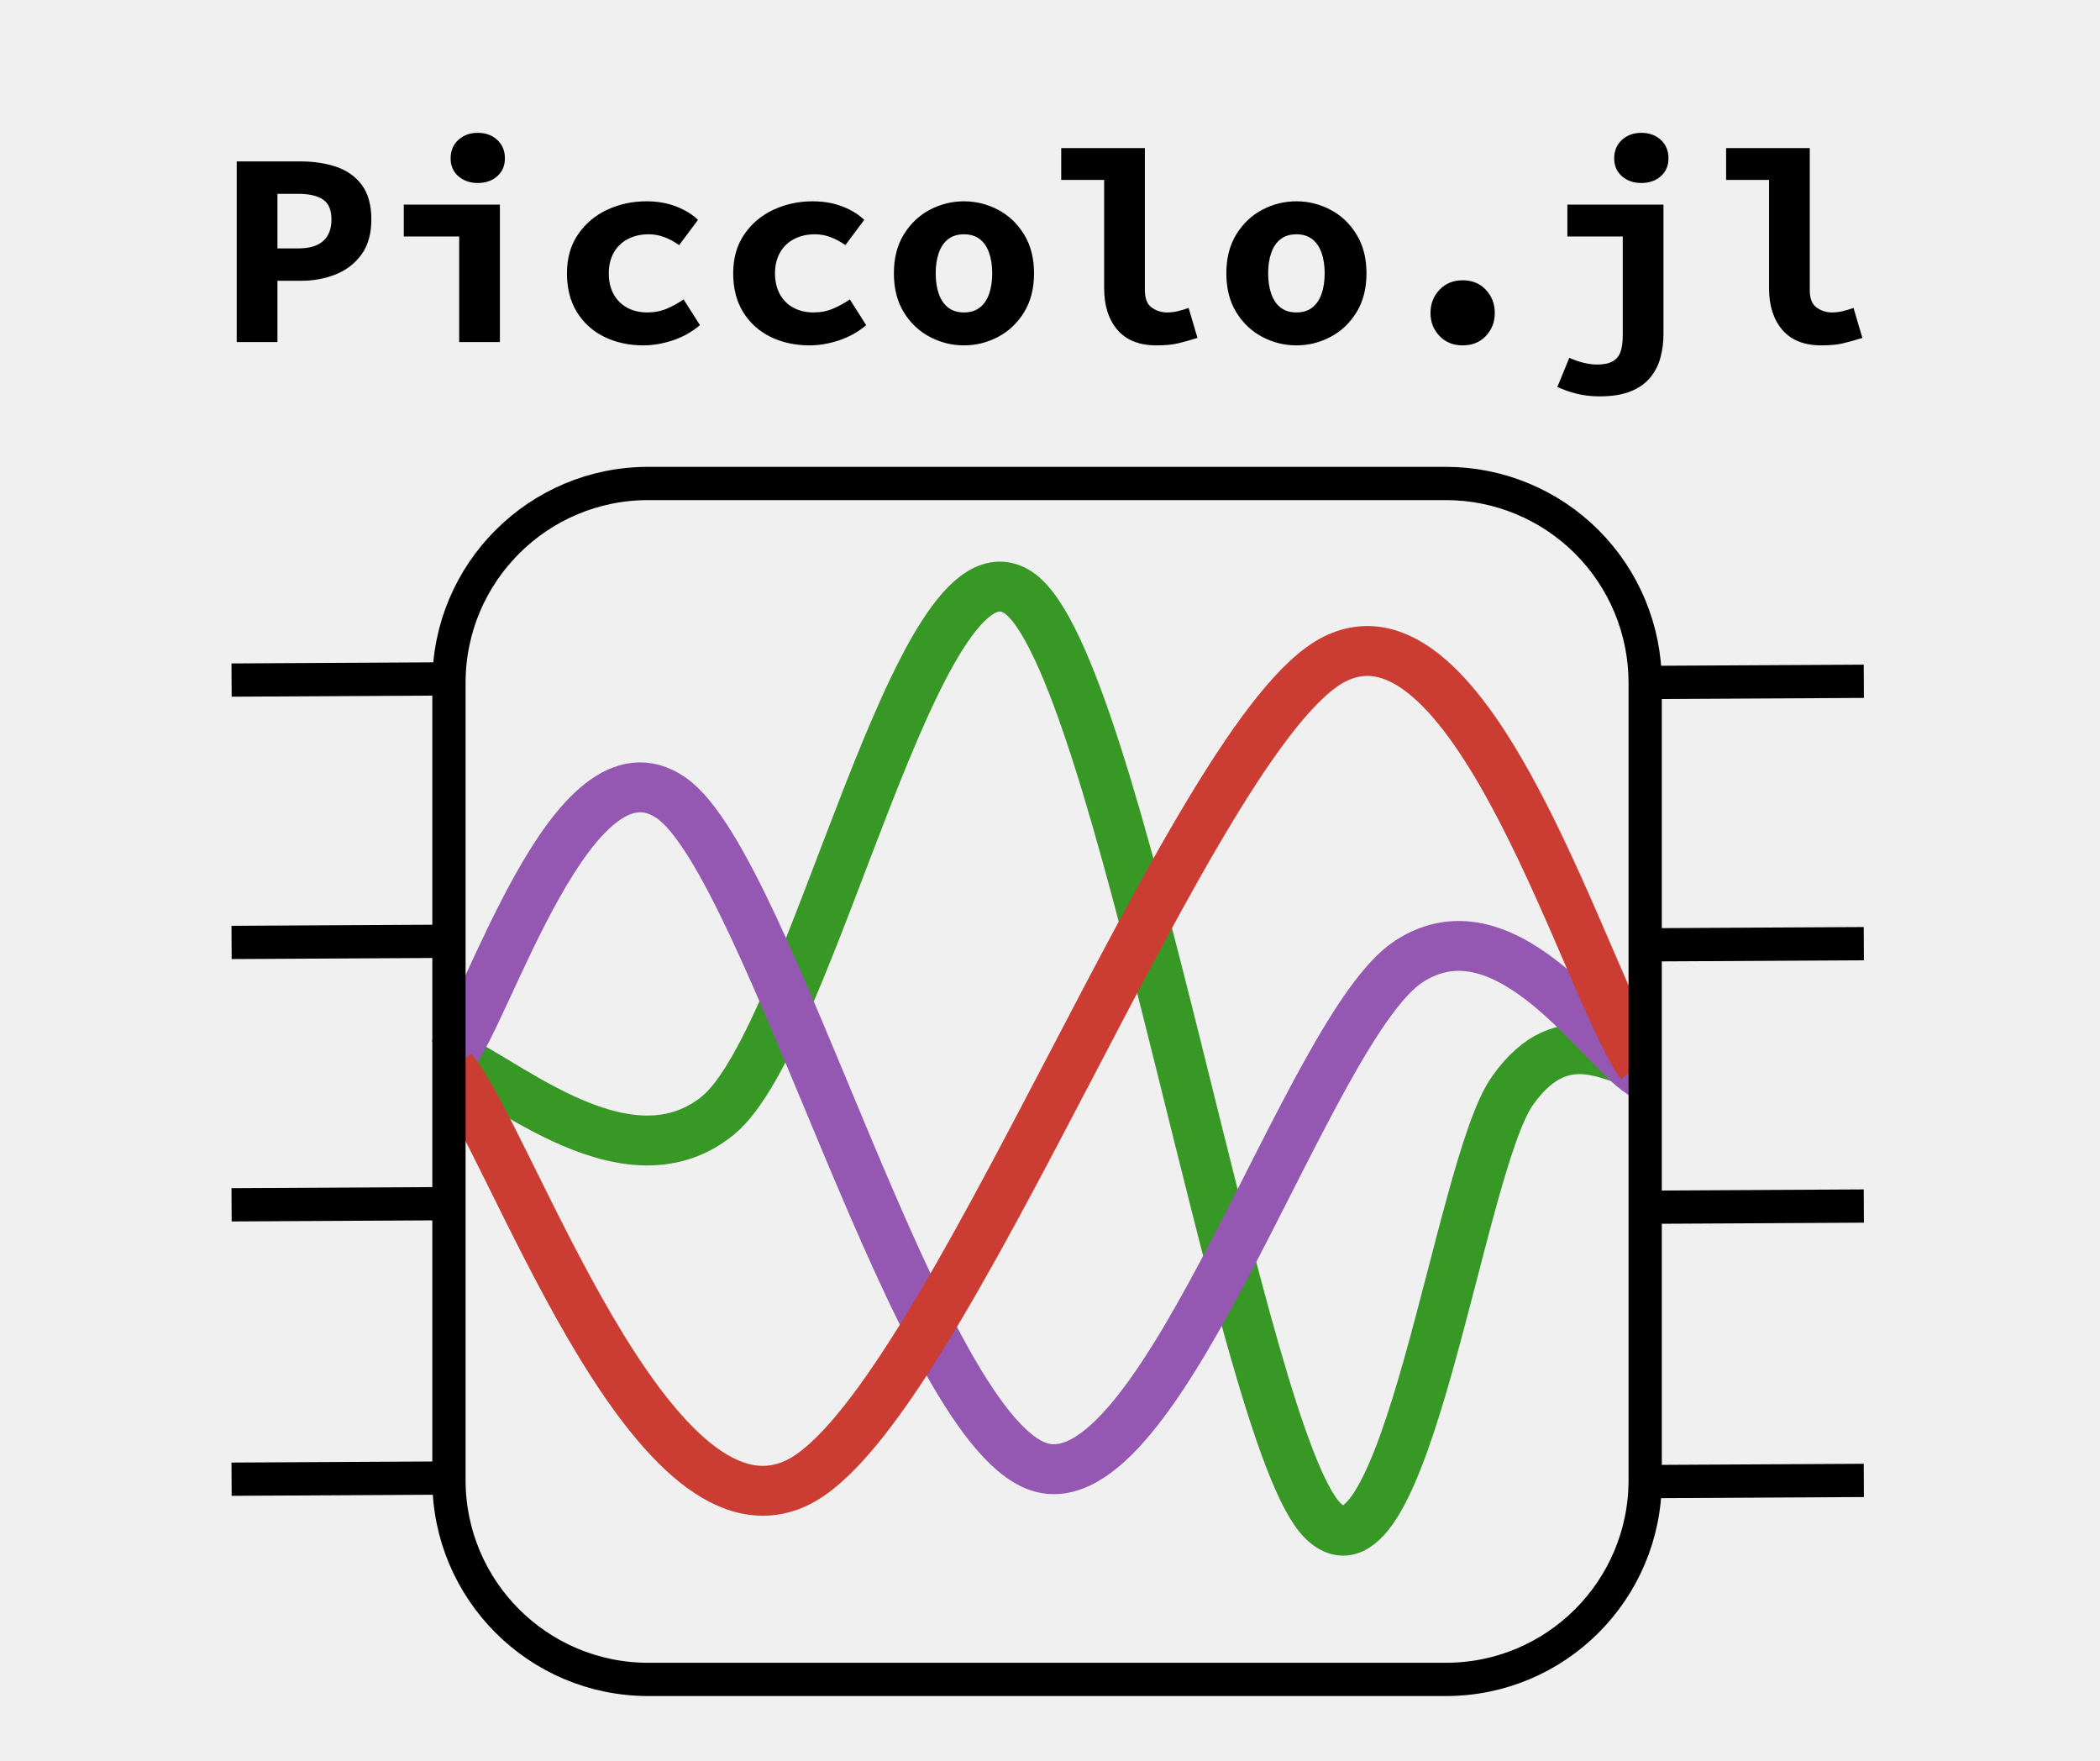
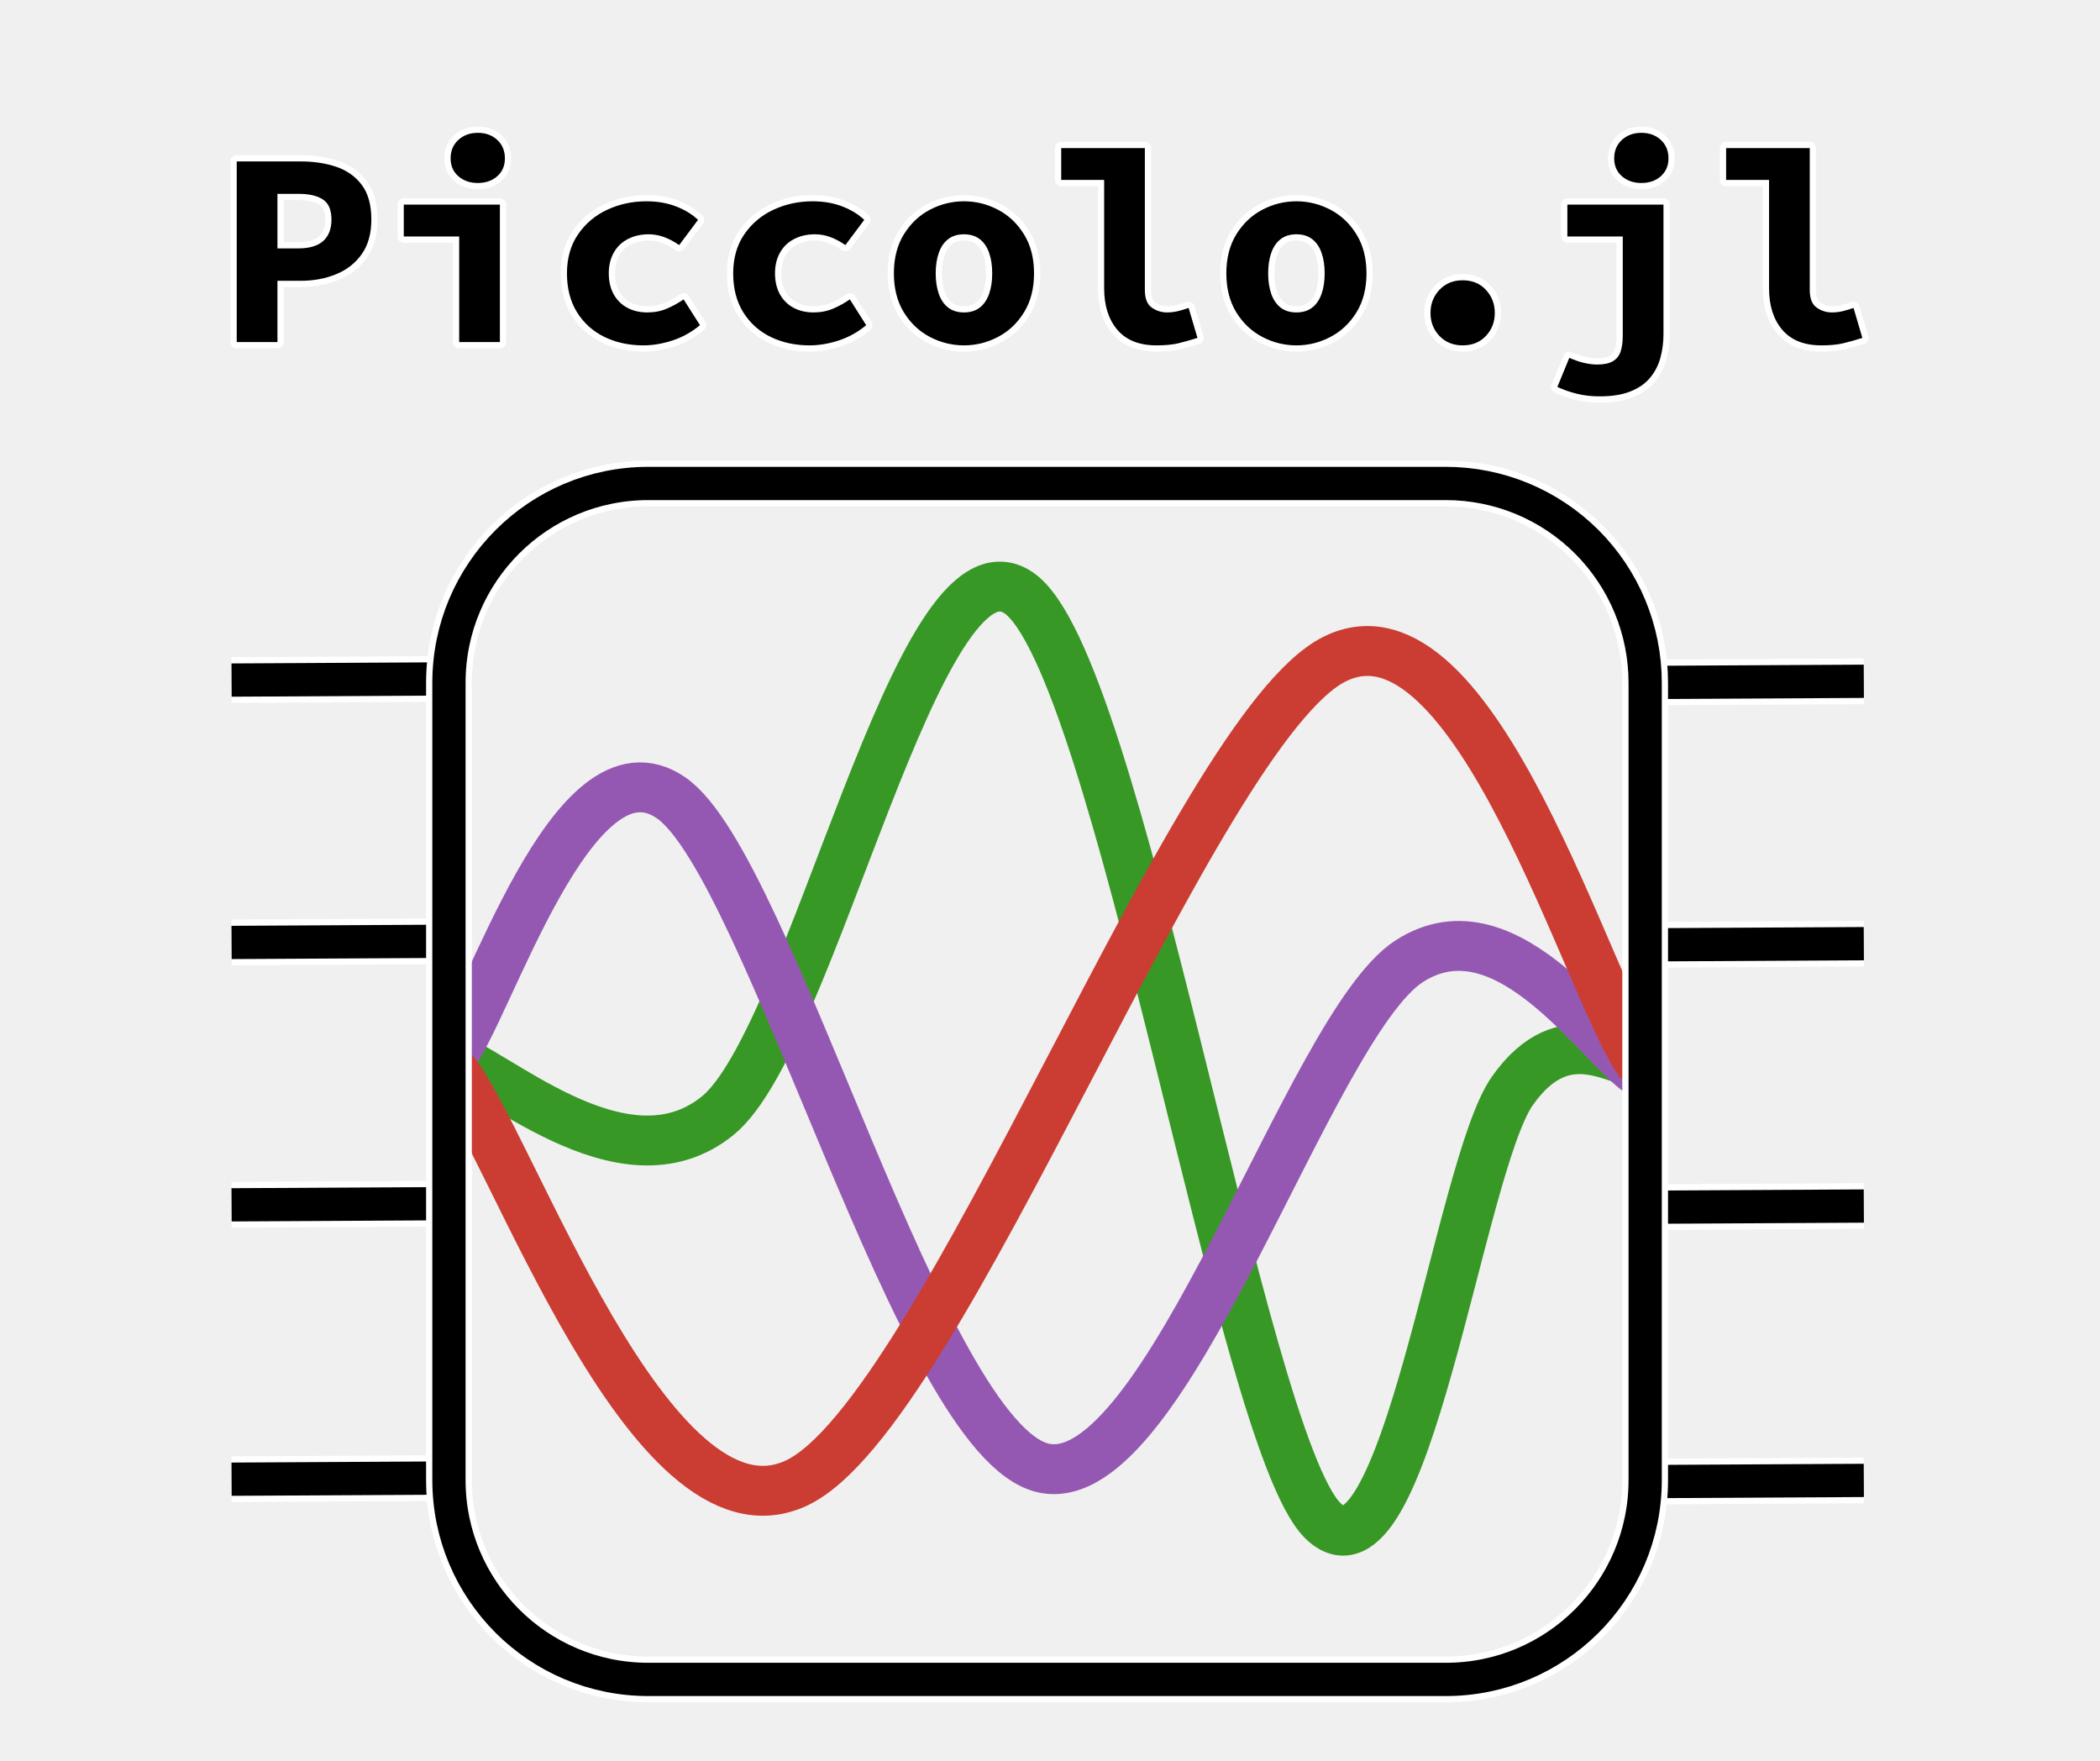
<svg xmlns="http://www.w3.org/2000/svg" version="1.1" viewBox="0.0 0.0 505.262 423.606" fill="none" stroke="none" stroke-linecap="square" stroke-miterlimit="10">
  <clipPath id="p.0">
    <path d="m0 0l505.262 0l0 423.606l-505.262 0l0 -423.606z" clip-rule="nonzero" />
  </clipPath>
  <g clip-path="url(#p.0)">
    <path fill="#000000" fill-opacity="0.0" d="m0 0l505.262 0l0 423.606l-505.262 0z" fill-rule="evenodd" />
    <path fill="#000000" fill-opacity="0.0" d="m55.717 163.591l52.315 -0.283" fill-rule="evenodd" />
+     <path stroke="#ffffff" stroke-width="11.0" stroke-linejoin="round" stroke-linecap="butt" d="m55.717 163.591l52.315 -0.283" fill-rule="evenodd" />
    <path stroke="#000000" stroke-width="8.0" stroke-linejoin="round" stroke-linecap="butt" d="m55.717 163.591l52.315 -0.283" fill-rule="evenodd" />
    <path fill="#000000" fill-opacity="0.0" d="m55.717 289.822l52.315 -0.283" fill-rule="evenodd" />
+     <path stroke="#ffffff" stroke-width="11.0" stroke-linejoin="round" stroke-linecap="butt" d="m55.717 289.822l52.315 -0.283" fill-rule="evenodd" />
    <path stroke="#000000" stroke-width="8.0" stroke-linejoin="round" stroke-linecap="butt" d="m55.717 289.822l52.315 -0.283" fill-rule="evenodd" />
    <path fill="#000000" fill-opacity="0.0" d="m55.717 355.822l52.315 -0.283" fill-rule="evenodd" />
+     <path stroke="#ffffff" stroke-width="11.0" stroke-linejoin="round" stroke-linecap="butt" d="m55.717 355.822l52.315 -0.283" fill-rule="evenodd" />
    <path stroke="#000000" stroke-width="8.0" stroke-linejoin="round" stroke-linecap="butt" d="m55.717 355.822l52.315 -0.283" fill-rule="evenodd" />
    <path fill="#000000" fill-opacity="0.0" d="m28.979 9.283l445.89 0l0 100.189l-445.89 0z" fill-rule="evenodd" />
-     <path fill="#000000" d="m56.955 82.283l0 -43.453l15.391 0q4.734 0 8.562 1.297q3.844 1.297 6.141 4.359q2.297 3.062 2.297 8.328q0 5.078 -2.328 8.344q-2.328 3.266 -6.203 4.828q-3.859 1.562 -8.469 1.562l-5.594 0l0 14.734l-9.797 0zm9.797 -22.531l5.0 0q4.062 0 6.031 -1.797q1.969 -1.797 1.969 -5.141q0 -3.453 -2.031 -4.812q-2.031 -1.375 -5.969 -1.375l-5.0 0l0 13.125zm43.728 22.531l0 -25.391l-13.328 0l0 -7.672l23.125 0l0 33.062l-9.797 0zm4.469 -38.266q-2.797 0 -4.672 -1.625q-1.859 -1.641 -1.859 -4.297q0 -2.734 1.859 -4.438q1.875 -1.703 4.672 -1.703q2.859 0 4.688 1.703q1.844 1.703 1.844 4.438q0 2.656 -1.844 4.297q-1.828 1.625 -4.688 1.625zm39.853 39.062q-5.203 0 -9.375 -2.031q-4.156 -2.031 -6.594 -5.922q-2.422 -3.906 -2.422 -9.375q0 -5.469 2.656 -9.359q2.672 -3.906 7.031 -5.938q4.375 -2.031 9.438 -2.031q3.938 0 7.125 1.234q3.203 1.234 5.281 3.234l-4.531 6.062q-1.938 -1.328 -3.703 -1.953q-1.766 -0.641 -3.641 -0.641q-2.797 0 -5.0 1.141q-2.188 1.125 -3.391 3.266q-1.203 2.125 -1.203 4.984q0 2.859 1.156 5.0q1.172 2.125 3.266 3.266q2.109 1.141 4.844 1.141q2.594 0 4.766 -0.938q2.172 -0.938 3.969 -2.203l3.938 6.203q-2.938 2.469 -6.578 3.672q-3.625 1.188 -7.031 1.188zm39.994 0q-5.203 0 -9.375 -2.031q-4.156 -2.031 -6.594 -5.922q-2.422 -3.906 -2.422 -9.375q0 -5.469 2.656 -9.359q2.672 -3.906 7.031 -5.938q4.375 -2.031 9.438 -2.031q3.938 0 7.125 1.234q3.203 1.234 5.281 3.234l-4.531 6.062q-1.938 -1.328 -3.703 -1.953q-1.766 -0.641 -3.641 -0.641q-2.797 0 -5.0 1.141q-2.188 1.125 -3.391 3.266q-1.203 2.125 -1.203 4.984q0 2.859 1.156 5.0q1.172 2.125 3.266 3.266q2.109 1.141 4.844 1.141q2.594 0 4.766 -0.938q2.172 -0.938 3.969 -2.203l3.938 6.203q-2.938 2.469 -6.578 3.672q-3.625 1.188 -7.031 1.188zm37.134 0q-4.328 0 -8.203 -2.031q-3.859 -2.031 -6.266 -5.922q-2.391 -3.906 -2.391 -9.375q0 -5.469 2.391 -9.359q2.406 -3.906 6.266 -5.938q3.875 -2.031 8.203 -2.031q4.328 0 8.188 2.031q3.875 2.031 6.266 5.938q2.406 3.891 2.406 9.359q0 5.469 -2.406 9.375q-2.391 3.891 -6.266 5.922q-3.859 2.031 -8.188 2.031zm0 -7.922q2.266 0 3.766 -1.141q1.5 -1.141 2.266 -3.266q0.766 -2.141 0.766 -5.0q0 -2.859 -0.766 -4.984q-0.766 -2.141 -2.266 -3.266q-1.5 -1.141 -3.766 -1.141q-2.266 0 -3.766 1.141q-1.5 1.125 -2.266 3.266q-0.766 2.125 -0.766 4.984q0 2.859 0.766 5.0q0.766 2.125 2.266 3.266q1.5 1.141 3.766 1.141zm46.322 7.922q-6.203 0 -9.406 -3.734q-3.188 -3.734 -3.188 -10.0l0 -26.062l-10.328 0l0 -7.656l20.125 0l0 34.125q0 3.062 1.656 4.234q1.672 1.172 3.672 1.172q1.203 0 2.438 -0.266q1.234 -0.281 2.766 -0.812l2.125 7.203q-2.531 0.797 -4.625 1.297q-2.094 0.5 -5.234 0.5zm33.666 0q-4.328 0 -8.203 -2.031q-3.859 -2.031 -6.266 -5.922q-2.391 -3.906 -2.391 -9.375q0 -5.469 2.391 -9.359q2.406 -3.906 6.266 -5.938q3.875 -2.031 8.203 -2.031q4.328 0 8.188 2.031q3.875 2.031 6.266 5.938q2.406 3.891 2.406 9.359q0 5.469 -2.406 9.375q-2.391 3.891 -6.266 5.922q-3.859 2.031 -8.188 2.031zm0 -7.922q2.266 0 3.766 -1.141q1.5 -1.141 2.266 -3.266q0.766 -2.141 0.766 -5.0q0 -2.859 -0.766 -4.984q-0.766 -2.141 -2.266 -3.266q-1.5 -1.141 -3.766 -1.141q-2.266 0 -3.766 1.141q-1.5 1.125 -2.266 3.266q-0.766 2.125 -0.766 4.984q0 2.859 0.766 5.0q0.766 2.125 2.266 3.266q1.5 1.141 3.766 1.141zm39.994 7.922q-3.406 0 -5.578 -2.266q-2.156 -2.266 -2.156 -5.531q0 -3.266 2.156 -5.562q2.172 -2.297 5.578 -2.297q3.469 0 5.594 2.297q2.141 2.297 2.141 5.562q0 3.266 -2.141 5.531q-2.125 2.266 -5.594 2.266zm32.994 12.266q-3.062 0 -5.562 -0.641q-2.5 -0.625 -4.641 -1.625l2.875 -7.0q2.0 0.875 3.625 1.234q1.641 0.375 3.094 0.375q2.406 0 3.734 -0.781q1.344 -0.766 1.875 -2.297q0.531 -1.531 0.531 -3.922l0 -23.797l-13.328 0l0 -7.672l23.125 0l0 31.062q0 3.062 -0.734 5.766q-0.734 2.703 -2.469 4.797q-1.734 2.109 -4.703 3.297q-2.953 1.203 -7.422 1.203zm10.0 -51.328q-2.797 0 -4.672 -1.625q-1.859 -1.641 -1.859 -4.297q0 -2.734 1.859 -4.438q1.875 -1.703 4.672 -1.703q2.859 0 4.688 1.703q1.844 1.703 1.844 4.438q0 2.656 -1.844 4.297q-1.828 1.625 -4.688 1.625zm43.322 39.062q-6.203 0 -9.406 -3.734q-3.188 -3.734 -3.188 -10.0l0 -26.062l-10.328 0l0 -7.656l20.125 0l0 34.125q0 3.062 1.656 4.234q1.672 1.172 3.672 1.172q1.203 0 2.438 -0.266q1.234 -0.281 2.766 -0.812l2.125 7.203q-2.531 0.797 -4.625 1.297q-2.094 0.5 -5.234 0.5z" fill-rule="nonzero" />
+     <path fill="#000000" stroke="#ffffff" stroke-width="3" stroke-linejoin="round" paint-order="stroke" d="m56.955 82.283l0 -43.453l15.391 0q4.734 0 8.562 1.297q3.844 1.297 6.141 4.359q2.297 3.062 2.297 8.328q0 5.078 -2.328 8.344q-2.328 3.266 -6.203 4.828q-3.859 1.562 -8.469 1.562l-5.594 0l0 14.734l-9.797 0zm9.797 -22.531l5.0 0q4.062 0 6.031 -1.797q1.969 -1.797 1.969 -5.141q0 -3.453 -2.031 -4.812q-2.031 -1.375 -5.969 -1.375l-5.0 0l0 13.125zm43.728 22.531l0 -25.391l-13.328 0l0 -7.672l23.125 0l0 33.062l-9.797 0zm4.469 -38.266q-2.797 0 -4.672 -1.625q-1.859 -1.641 -1.859 -4.297q0 -2.734 1.859 -4.438q1.875 -1.703 4.672 -1.703q2.859 0 4.688 1.703q1.844 1.703 1.844 4.438q0 2.656 -1.844 4.297q-1.828 1.625 -4.688 1.625zm39.853 39.062q-5.203 0 -9.375 -2.031q-4.156 -2.031 -6.594 -5.922q-2.422 -3.906 -2.422 -9.375q0 -5.469 2.656 -9.359q2.672 -3.906 7.031 -5.938q4.375 -2.031 9.438 -2.031q3.938 0 7.125 1.234q3.203 1.234 5.281 3.234l-4.531 6.062q-1.938 -1.328 -3.703 -1.953q-1.766 -0.641 -3.641 -0.641q-2.797 0 -5.0 1.141q-2.188 1.125 -3.391 3.266q-1.203 2.125 -1.203 4.984q0 2.859 1.156 5.0q1.172 2.125 3.266 3.266q2.109 1.141 4.844 1.141q2.594 0 4.766 -0.938q2.172 -0.938 3.969 -2.203l3.938 6.203q-2.938 2.469 -6.578 3.672q-3.625 1.188 -7.031 1.188zm39.994 0q-5.203 0 -9.375 -2.031q-4.156 -2.031 -6.594 -5.922q-2.422 -3.906 -2.422 -9.375q0 -5.469 2.656 -9.359q2.672 -3.906 7.031 -5.938q4.375 -2.031 9.438 -2.031q3.938 0 7.125 1.234q3.203 1.234 5.281 3.234l-4.531 6.062q-1.938 -1.328 -3.703 -1.953q-1.766 -0.641 -3.641 -0.641q-2.797 0 -5.0 1.141q-2.188 1.125 -3.391 3.266q-1.203 2.125 -1.203 4.984q0 2.859 1.156 5.0q1.172 2.125 3.266 3.266q2.109 1.141 4.844 1.141q2.594 0 4.766 -0.938q2.172 -0.938 3.969 -2.203l3.938 6.203q-2.938 2.469 -6.578 3.672q-3.625 1.188 -7.031 1.188zm37.134 0q-4.328 0 -8.203 -2.031q-3.859 -2.031 -6.266 -5.922q-2.391 -3.906 -2.391 -9.375q0 -5.469 2.391 -9.359q2.406 -3.906 6.266 -5.938q3.875 -2.031 8.203 -2.031q4.328 0 8.188 2.031q3.875 2.031 6.266 5.938q2.406 3.891 2.406 9.359q0 5.469 -2.406 9.375q-2.391 3.891 -6.266 5.922q-3.859 2.031 -8.188 2.031zm0 -7.922q2.266 0 3.766 -1.141q1.5 -1.141 2.266 -3.266q0.766 -2.141 0.766 -5.0q0 -2.859 -0.766 -4.984q-0.766 -2.141 -2.266 -3.266q-1.5 -1.141 -3.766 -1.141q-2.266 0 -3.766 1.141q-1.5 1.125 -2.266 3.266q-0.766 2.125 -0.766 4.984q0 2.859 0.766 5.0q0.766 2.125 2.266 3.266q1.5 1.141 3.766 1.141zm46.322 7.922q-6.203 0 -9.406 -3.734q-3.188 -3.734 -3.188 -10.0l0 -26.062l-10.328 0l0 -7.656l20.125 0l0 34.125q0 3.062 1.656 4.234q1.672 1.172 3.672 1.172q1.203 0 2.438 -0.266q1.234 -0.281 2.766 -0.812l2.125 7.203q-2.531 0.797 -4.625 1.297q-2.094 0.5 -5.234 0.5zm33.666 0q-4.328 0 -8.203 -2.031q-3.859 -2.031 -6.266 -5.922q-2.391 -3.906 -2.391 -9.375q0 -5.469 2.391 -9.359q2.406 -3.906 6.266 -5.938q3.875 -2.031 8.203 -2.031q4.328 0 8.188 2.031q3.875 2.031 6.266 5.938q2.406 3.891 2.406 9.359q0 5.469 -2.406 9.375q-2.391 3.891 -6.266 5.922q-3.859 2.031 -8.188 2.031zm0 -7.922q2.266 0 3.766 -1.141q1.5 -1.141 2.266 -3.266q0.766 -2.141 0.766 -5.0q0 -2.859 -0.766 -4.984q-0.766 -2.141 -2.266 -3.266q-1.5 -1.141 -3.766 -1.141q-2.266 0 -3.766 1.141q-1.5 1.125 -2.266 3.266q-0.766 2.125 -0.766 4.984q0 2.859 0.766 5.0q0.766 2.125 2.266 3.266q1.5 1.141 3.766 1.141zm39.994 7.922q-3.406 0 -5.578 -2.266q-2.156 -2.266 -2.156 -5.531q0 -3.266 2.156 -5.562q2.172 -2.297 5.578 -2.297q3.469 0 5.594 2.297q2.141 2.297 2.141 5.562q0 3.266 -2.141 5.531q-2.125 2.266 -5.594 2.266zm32.994 12.266q-3.062 0 -5.562 -0.641q-2.5 -0.625 -4.641 -1.625l2.875 -7.0q2.0 0.875 3.625 1.234q1.641 0.375 3.094 0.375q2.406 0 3.734 -0.781q1.344 -0.766 1.875 -2.297q0.531 -1.531 0.531 -3.922l0 -23.797l-13.328 0l0 -7.672l23.125 0l0 31.062q0 3.062 -0.734 5.766q-0.734 2.703 -2.469 4.797q-1.734 2.109 -4.703 3.297q-2.953 1.203 -7.422 1.203zm10.0 -51.328q-2.797 0 -4.672 -1.625q-1.859 -1.641 -1.859 -4.297q0 -2.734 1.859 -4.438q1.875 -1.703 4.672 -1.703q2.859 0 4.688 1.703q1.844 1.703 1.844 4.438q0 2.656 -1.844 4.297q-1.828 1.625 -4.688 1.625zm43.322 39.062q-6.203 0 -9.406 -3.734q-3.188 -3.734 -3.188 -10.0l0 -26.062l-10.328 0l0 -7.656l20.125 0l0 34.125q0 3.062 1.656 4.234q1.672 1.172 3.672 1.172q1.203 0 2.438 -0.266q1.234 -0.281 2.766 -0.812l2.125 7.203q-2.531 0.797 -4.625 1.297q-2.094 0.5 -5.234 0.5z" fill-rule="nonzero" />
    <path fill="#000000" fill-opacity="0.0" d="m55.717 226.706l52.315 -0.283" fill-rule="evenodd" />
+     <path stroke="#ffffff" stroke-width="11.0" stroke-linejoin="round" stroke-linecap="butt" d="m55.717 226.706l52.315 -0.283" fill-rule="evenodd" />
    <path stroke="#000000" stroke-width="8.0" stroke-linejoin="round" stroke-linecap="butt" d="m55.717 226.706l52.315 -0.283" fill-rule="evenodd" />
    <path fill="#000000" fill-opacity="0.0" d="m107.039 253.871c10.933 2.425 42.597 33.1 65.596 14.549c22.999 -18.551 48.141 -142.067 72.396 -125.856c24.255 16.212 53.336 203.14 73.136 223.126c19.801 19.986 32.826 -84.843 45.667 -103.21c12.84 -18.367 26.146 -5.829 31.375 -6.995" fill-rule="evenodd" />
    <path stroke="#389826" stroke-width="12.0" stroke-linejoin="round" stroke-linecap="butt" d="m107.039 253.871c10.933 2.425 42.597 33.1 65.596 14.549c22.999 -18.551 48.141 -142.067 72.396 -125.856c24.255 16.212 53.336 203.14 73.136 223.126c19.801 19.986 32.826 -84.843 45.667 -103.21c12.84 -18.367 26.146 -5.829 31.375 -6.995" fill-rule="evenodd" />
    <path fill="#000000" fill-opacity="0.0" d="m108.407 254.313c8.849 -10.395 29.317 -78.844 53.092 -62.373c23.775 16.471 59.983 154.64 89.559 161.199c29.577 6.559 63.785 -106.107 87.9 -121.845c24.115 -15.738 47.325 22.848 56.79 27.417" fill-rule="evenodd" />
    <path stroke="#9558b2" stroke-width="12.0" stroke-linejoin="round" stroke-linecap="butt" d="m108.407 254.313c8.849 -10.395 29.317 -78.844 53.092 -62.373c23.775 16.471 59.983 154.64 89.559 161.199c29.577 6.559 63.785 -106.107 87.9 -121.845c24.115 -15.738 47.325 22.848 56.79 27.417" fill-rule="evenodd" />
    <path fill="#000000" fill-opacity="0.0" d="m396.123 164.167l52.315 -0.283" fill-rule="evenodd" />
+     <path stroke="#ffffff" stroke-width="11.0" stroke-linejoin="round" stroke-linecap="butt" d="m396.123 164.167l52.315 -0.283" fill-rule="evenodd" />
    <path stroke="#000000" stroke-width="8.0" stroke-linejoin="round" stroke-linecap="butt" d="m396.123 164.167l52.315 -0.283" fill-rule="evenodd" />
    <path fill="#000000" fill-opacity="0.0" d="m108.78 257.283c13.798 16.583 47.397 115.955 82.79 99.496c35.393 -16.459 95.694 -181.45 129.57 -198.252c33.876 -16.802 61.404 81.201 73.685 97.441" fill-rule="evenodd" />
    <path stroke="#cb3c33" stroke-width="12.0" stroke-linejoin="round" stroke-linecap="butt" d="m108.78 257.283c13.798 16.583 47.397 115.955 82.79 99.496c35.393 -16.459 95.694 -181.45 129.57 -198.252c33.876 -16.802 61.404 81.201 73.685 97.441" fill-rule="evenodd" />
    <path fill="#000000" fill-opacity="0.0" d="m396.123 290.398l52.315 -0.283" fill-rule="evenodd" />
+     <path stroke="#ffffff" stroke-width="11.0" stroke-linejoin="round" stroke-linecap="butt" d="m396.123 290.398l52.315 -0.283" fill-rule="evenodd" />
    <path stroke="#000000" stroke-width="8.0" stroke-linejoin="round" stroke-linecap="butt" d="m396.123 290.398l52.315 -0.283" fill-rule="evenodd" />
    <path fill="#000000" fill-opacity="0.0" d="m396.123 356.398l52.315 -0.283" fill-rule="evenodd" />
+     <path stroke="#ffffff" stroke-width="11.0" stroke-linejoin="round" stroke-linecap="butt" d="m396.123 356.398l52.315 -0.283" fill-rule="evenodd" />
    <path stroke="#000000" stroke-width="8.0" stroke-linejoin="round" stroke-linecap="butt" d="m396.123 356.398l52.315 -0.283" fill-rule="evenodd" />
    <path fill="#000000" fill-opacity="0.0" d="m396.123 227.282l52.315 -0.283" fill-rule="evenodd" />
+     <path stroke="#ffffff" stroke-width="11.0" stroke-linejoin="round" stroke-linecap="butt" d="m396.123 227.282l52.315 -0.283" fill-rule="evenodd" />
    <path stroke="#000000" stroke-width="8.0" stroke-linejoin="round" stroke-linecap="butt" d="m396.123 227.282l52.315 -0.283" fill-rule="evenodd" />
    <path fill="#000000" fill-opacity="0.0" d="m108.018 164.248l0 0c0 -26.481 21.467 -47.948 47.948 -47.948l191.914 0l0 0c12.717 0 24.913 5.052 33.905 14.044c8.992 8.992 14.044 21.188 14.044 33.905l0 191.788c0 26.481 -21.467 47.948 -47.948 47.948l-191.914 0c-26.481 0 -47.948 -21.467 -47.948 -47.948z" fill-rule="evenodd" />
+     <path stroke="#ffffff" stroke-width="11.0" stroke-linejoin="round" stroke-linecap="butt" d="m108.018 164.248l0 0c0 -26.481 21.467 -47.948 47.948 -47.948l191.914 0l0 0c12.717 0 24.913 5.052 33.905 14.044c8.992 8.992 14.044 21.188 14.044 33.905l0 191.788c0 26.481 -21.467 47.948 -47.948 47.948l-191.914 0c-26.481 0 -47.948 -21.467 -47.948 -47.948z" fill-rule="evenodd" />
    <path stroke="#000000" stroke-width="8.0" stroke-linejoin="round" stroke-linecap="butt" d="m108.018 164.248l0 0c0 -26.481 21.467 -47.948 47.948 -47.948l191.914 0l0 0c12.717 0 24.913 5.052 33.905 14.044c8.992 8.992 14.044 21.188 14.044 33.905l0 191.788c0 26.481 -21.467 47.948 -47.948 47.948l-191.914 0c-26.481 0 -47.948 -21.467 -47.948 -47.948z" fill-rule="evenodd" />
  </g>
</svg>
